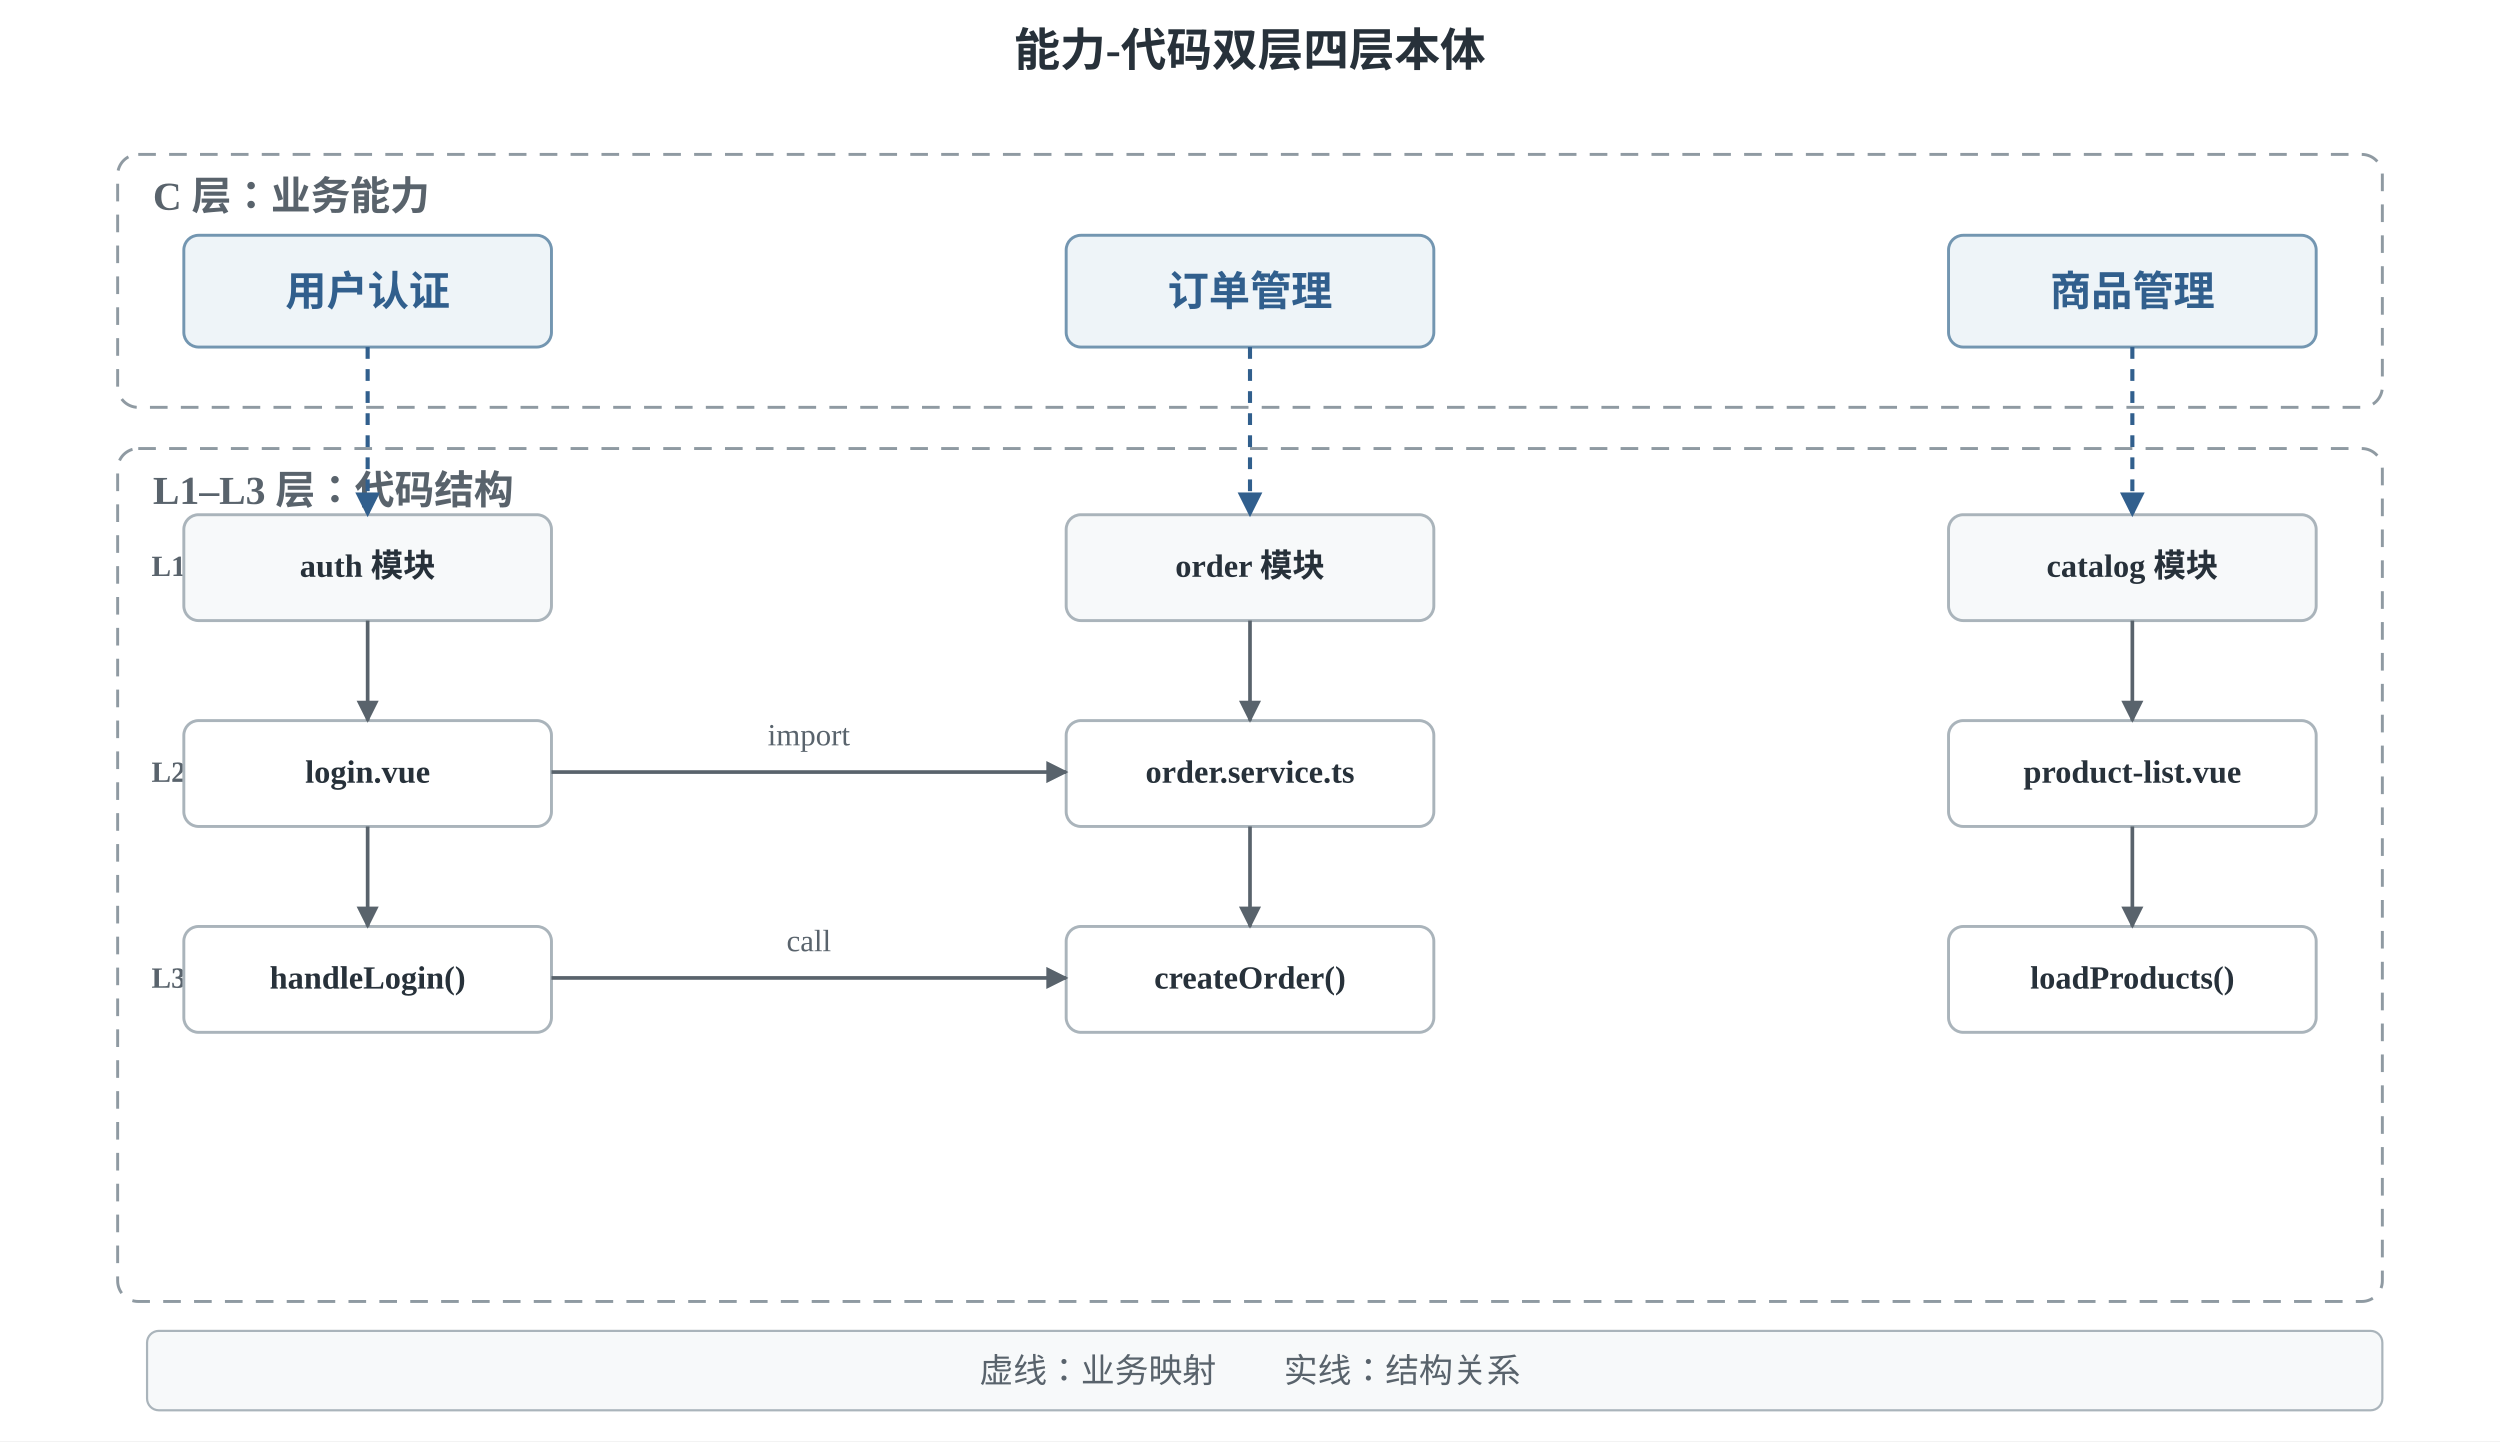
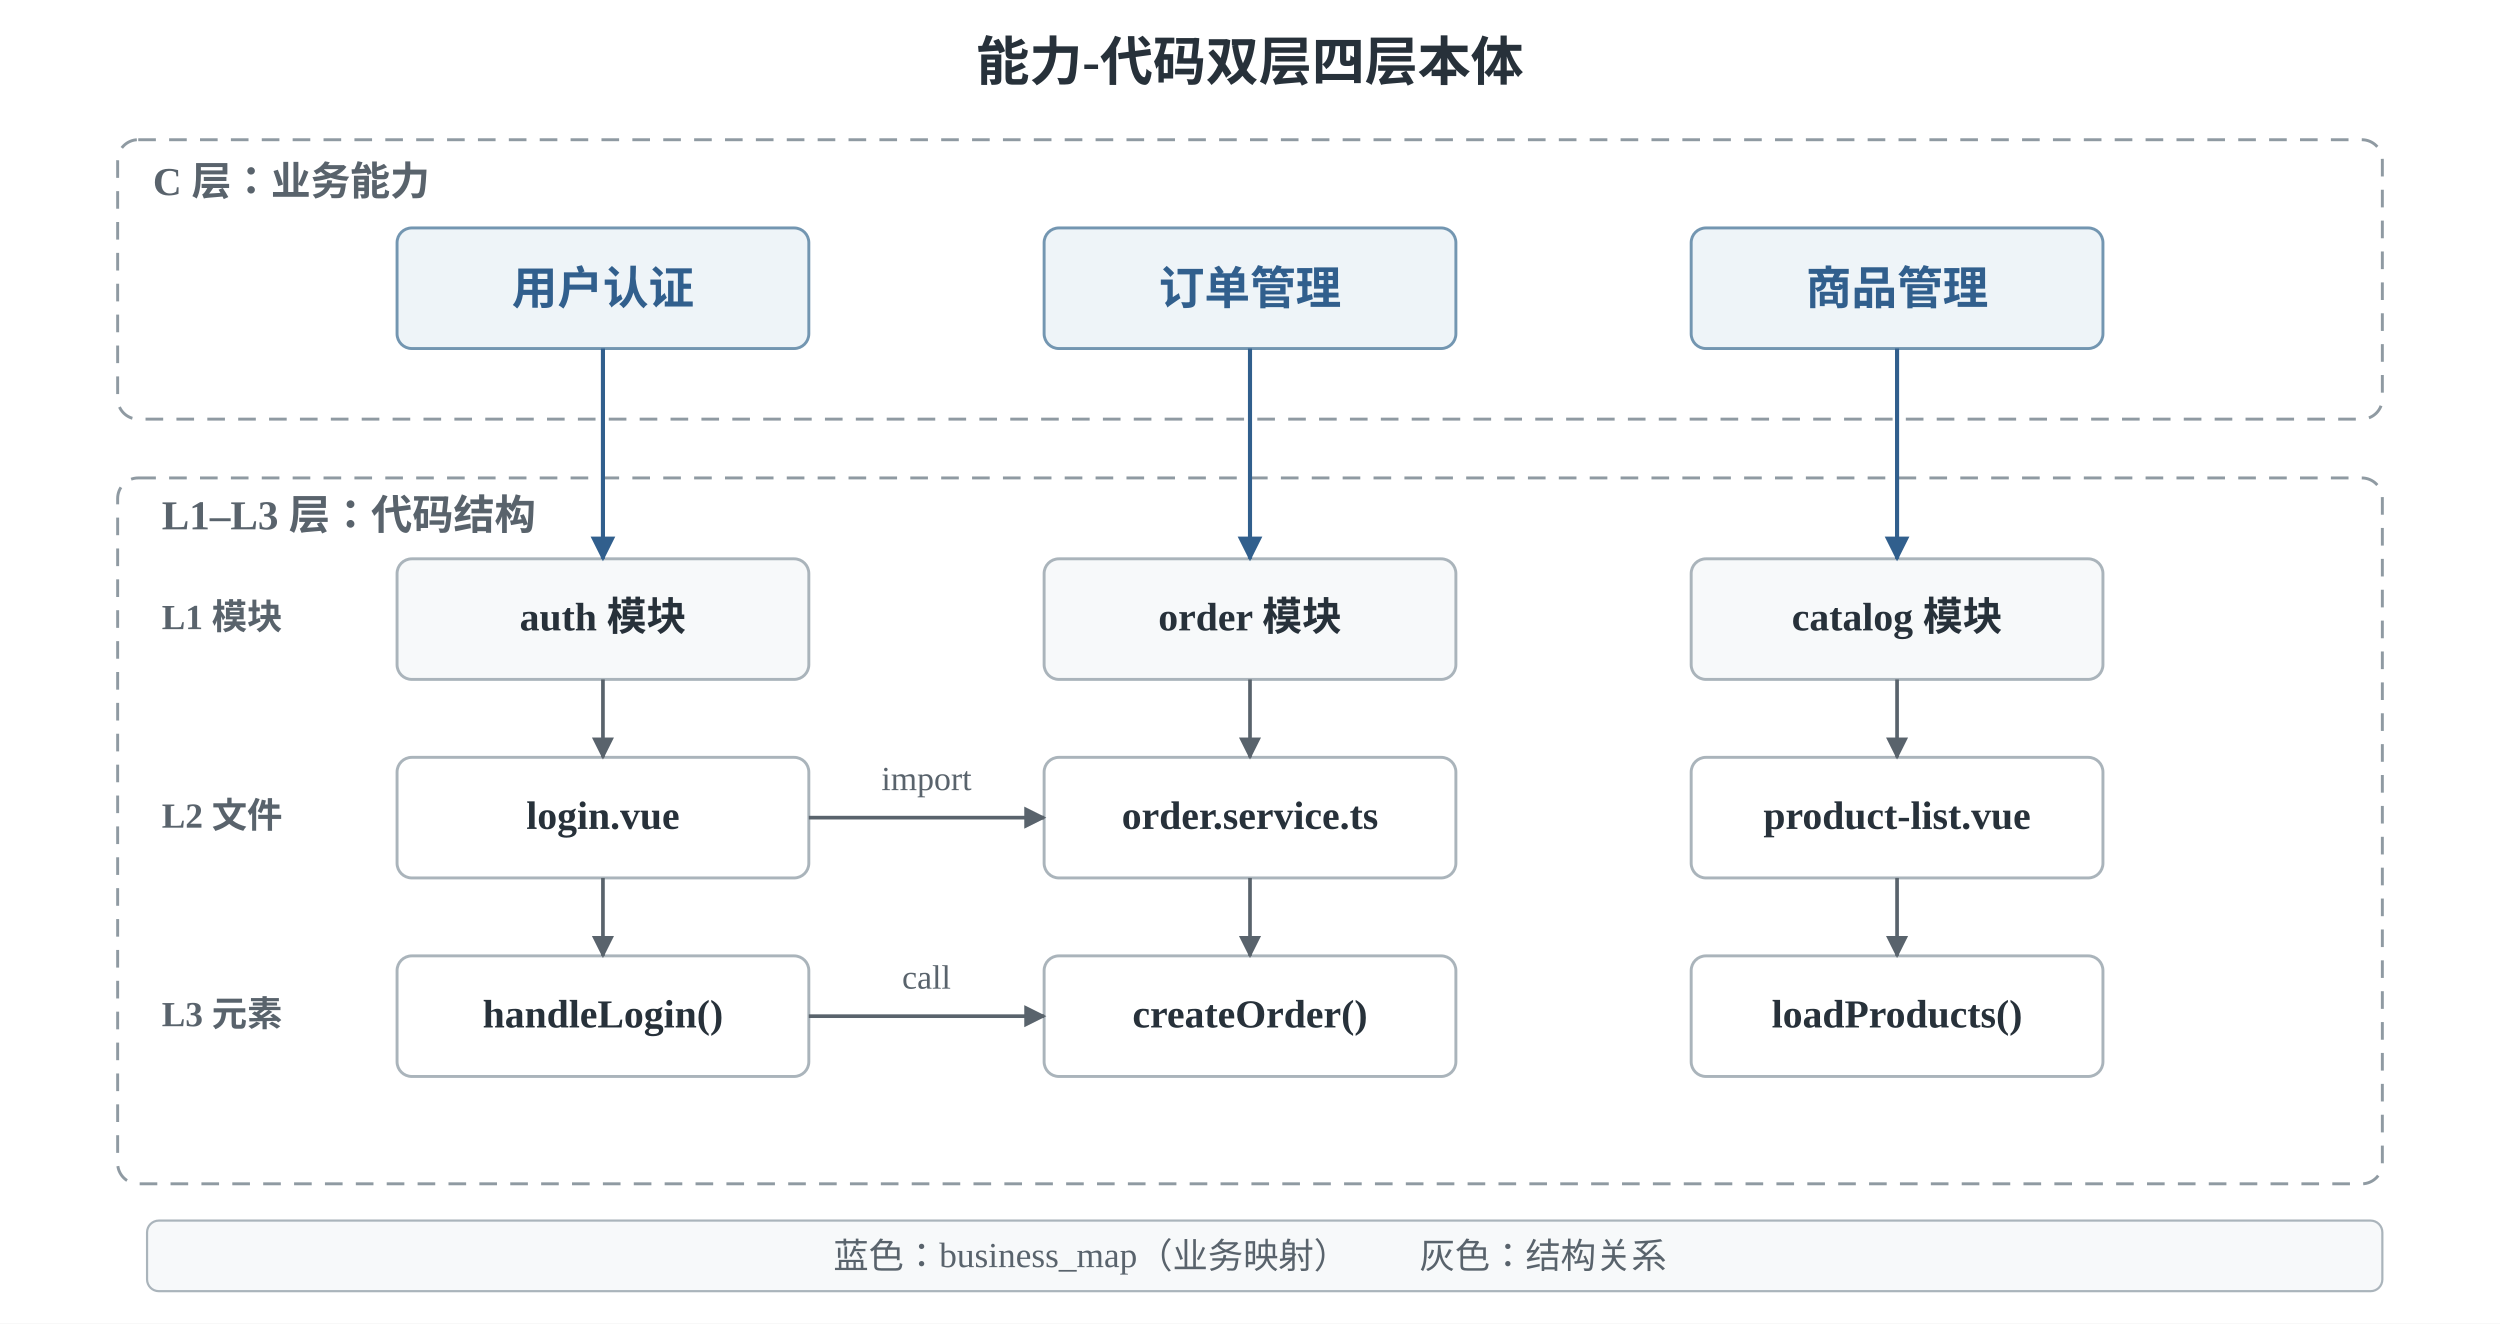
- <svg xmlns="http://www.w3.org/2000/svg" width="1700" height="980" viewBox="0 0 1700 980">
+ <svg xmlns="http://www.w3.org/2000/svg" width="1700" height="900" viewBox="0 0 1700 900">
  <defs>
    <marker id="arrow" markerWidth="6" markerHeight="6" refX="5.4" refY="3" orient="auto" markerUnits="strokeWidth">
      <path d="M0,0 L6,3 L0,6 Z" fill="#59636c" />
    </marker>
    <marker id="blueArrow" markerWidth="6" markerHeight="6" refX="5.4" refY="3" orient="auto" markerUnits="strokeWidth">
      <path d="M0,0 L6,3 L0,6 Z" fill="#315f8d" />
    </marker>
    <marker id="greenArrow" markerWidth="6" markerHeight="6" refX="5.4" refY="3" orient="auto" markerUnits="strokeWidth">
      <path d="M0,0 L6,3 L0,6 Z" fill="#5f8178" />
    </marker>
    <marker id="redArrow" markerWidth="6" markerHeight="6" refX="5.4" refY="3" orient="auto" markerUnits="strokeWidth">
      <path d="M0,0 L6,3 L0,6 Z" fill="#a15e50" />
    </marker>
    <style>.cn{font-family:Microsoft YaHei, Noto Sans CJK SC, SimSun, sans-serif;}</style>
  </defs>
-   <rect width="1700" height="980" fill="#ffffff" />
-   <text x="850" y="34" text-anchor="middle" dominant-baseline="middle" class="" style="font-size:31px;font-weight:650;fill:#27313a">能力-代码双层四层本体</text>
-   <rect x="80" y="105" width="1540" height="172" rx="14" fill="#ffffff" stroke="#8f9aa2" stroke-width="2" stroke-dasharray="12 9" />
-   <text x="104" y="135" text-anchor="start" dominant-baseline="middle" class="" style="font-size:27px;font-weight:650;fill:#59636c">C 层：业务能力</text>
-   <rect x="80" y="305" width="1540" height="580" rx="14" fill="#ffffff" stroke="#8f9aa2" stroke-width="2" stroke-dasharray="12 9" />
-   <text x="104" y="335" text-anchor="start" dominant-baseline="middle" class="" style="font-size:27px;font-weight:650;fill:#59636c">L1–L3 层：代码结构</text>
-   <rect x="125" y="160" width="250" height="76" rx="10" fill="#eef4f8" stroke="#7396b1" stroke-width="2" />
-   <text x="250" y="198" text-anchor="middle" dominant-baseline="middle" class="" style="font-size:28px;font-weight:650;fill:#315f8d">用户认证</text>
-   <rect x="725" y="160" width="250" height="76" rx="10" fill="#eef4f8" stroke="#7396b1" stroke-width="2" />
-   <text x="850" y="198" text-anchor="middle" dominant-baseline="middle" class="" style="font-size:28px;font-weight:650;fill:#315f8d">订单管理</text>
-   <rect x="1325" y="160" width="250" height="76" rx="10" fill="#eef4f8" stroke="#7396b1" stroke-width="2" />
-   <text x="1450" y="198" text-anchor="middle" dominant-baseline="middle" class="" style="font-size:28px;font-weight:650;fill:#315f8d">商品管理</text>
-   <text x="103" y="386" text-anchor="start" dominant-baseline="middle" class="" style="font-size:20px;font-weight:650;fill:#59636c">L1 模块</text>
-   <rect x="125" y="350" width="250" height="72" rx="10" fill="#f7f9fa" stroke="#aab4bb" stroke-width="2" />
-   <text x="250" y="386" text-anchor="middle" dominant-baseline="middle" class="" style="font-size:22px;font-weight:650;fill:#27313a">auth 模块</text>
-   <rect x="725" y="350" width="250" height="72" rx="10" fill="#f7f9fa" stroke="#aab4bb" stroke-width="2" />
-   <text x="850" y="386" text-anchor="middle" dominant-baseline="middle" class="" style="font-size:22px;font-weight:650;fill:#27313a">order 模块</text>
-   <rect x="1325" y="350" width="250" height="72" rx="10" fill="#f7f9fa" stroke="#aab4bb" stroke-width="2" />
-   <text x="1450" y="386" text-anchor="middle" dominant-baseline="middle" class="" style="font-size:22px;font-weight:650;fill:#27313a">catalog 模块</text>
-   <text x="103" y="526" text-anchor="start" dominant-baseline="middle" class="" style="font-size:20px;font-weight:650;fill:#59636c">L2 文件</text>
-   <rect x="125" y="490" width="250" height="72" rx="10" fill="#fff" stroke="#aab4bb" stroke-width="2" />
-   <text x="250" y="526" text-anchor="middle" dominant-baseline="middle" class="" style="font-size:22px;font-weight:650;fill:#27313a">login.vue</text>
-   <rect x="725" y="490" width="250" height="72" rx="10" fill="#fff" stroke="#aab4bb" stroke-width="2" />
-   <text x="850" y="526" text-anchor="middle" dominant-baseline="middle" class="" style="font-size:22px;font-weight:650;fill:#27313a">order.service.ts</text>
-   <rect x="1325" y="490" width="250" height="72" rx="10" fill="#fff" stroke="#aab4bb" stroke-width="2" />
-   <text x="1450" y="526" text-anchor="middle" dominant-baseline="middle" class="" style="font-size:22px;font-weight:650;fill:#27313a">product-list.vue</text>
-   <text x="103" y="666" text-anchor="start" dominant-baseline="middle" class="" style="font-size:20px;font-weight:650;fill:#59636c">L3 元素</text>
-   <rect x="125" y="630" width="250" height="72" rx="10" fill="#fff" stroke="#aab4bb" stroke-width="2" />
-   <text x="250" y="666" text-anchor="middle" dominant-baseline="middle" class="" style="font-size:22px;font-weight:650;fill:#27313a">handleLogin()</text>
-   <rect x="725" y="630" width="250" height="72" rx="10" fill="#fff" stroke="#aab4bb" stroke-width="2" />
-   <text x="850" y="666" text-anchor="middle" dominant-baseline="middle" class="" style="font-size:22px;font-weight:650;fill:#27313a">createOrder()</text>
-   <rect x="1325" y="630" width="250" height="72" rx="10" fill="#fff" stroke="#aab4bb" stroke-width="2" />
-   <text x="1450" y="666" text-anchor="middle" dominant-baseline="middle" class="" style="font-size:22px;font-weight:650;fill:#27313a">loadProducts()</text>
-   <line x1="250" y1="236" x2="250" y2="350" stroke="#315f8d" stroke-width="2.8" stroke-dasharray="8 7" marker-end="url(#blueArrow)" />
-   <line x1="250" y1="422" x2="250" y2="490" stroke="#59636c" stroke-width="2.5" marker-end="url(#arrow)" />
-   <line x1="250" y1="562" x2="250" y2="630" stroke="#59636c" stroke-width="2.5" marker-end="url(#arrow)" />
-   <line x1="850" y1="236" x2="850" y2="350" stroke="#315f8d" stroke-width="2.8" stroke-dasharray="8 7" marker-end="url(#blueArrow)" />
-   <line x1="850" y1="422" x2="850" y2="490" stroke="#59636c" stroke-width="2.5" marker-end="url(#arrow)" />
-   <line x1="850" y1="562" x2="850" y2="630" stroke="#59636c" stroke-width="2.5" marker-end="url(#arrow)" />
-   <line x1="1450" y1="236" x2="1450" y2="350" stroke="#315f8d" stroke-width="2.8" stroke-dasharray="8 7" marker-end="url(#blueArrow)" />
-   <line x1="1450" y1="422" x2="1450" y2="490" stroke="#59636c" stroke-width="2.5" marker-end="url(#arrow)" />
-   <line x1="1450" y1="562" x2="1450" y2="630" stroke="#59636c" stroke-width="2.5" marker-end="url(#arrow)" />
-   <line x1="375" y1="525" x2="725" y2="525" stroke="#59636c" stroke-width="2.5" marker-end="url(#arrow)" />
-   <text x="550" y="502" text-anchor="middle" dominant-baseline="middle" class="" style="font-size:21px;font-weight:400;fill:#59636c">import</text>
-   <line x1="375" y1="665" x2="725" y2="665" stroke="#59636c" stroke-width="2.5" marker-end="url(#arrow)" />
-   <text x="550" y="642" text-anchor="middle" dominant-baseline="middle" class="" style="font-size:21px;font-weight:400;fill:#59636c">call</text>
-   <rect x="100" y="905" width="1520" height="54" rx="8" fill="#f7f9fa" stroke="#aab4bb" stroke-width="1.5" />
-   <text x="850" y="932" text-anchor="middle" dominant-baseline="middle" class="" style="font-size:23px;font-weight:400;fill:#59636c">虚线：业务映射　　实线：结构关系</text>
+   <rect width="1700" height="900" fill="#ffffff" />
+   <text x="850" y="42" text-anchor="middle" dominant-baseline="middle" class="" style="font-size:36px;font-weight:650;fill:#27313a">能力-代码双层四层本体</text>
+   <rect x="80" y="95" width="1540" height="190" rx="14" fill="#ffffff" stroke="#8f9aa2" stroke-width="2" stroke-dasharray="12 9" />
+   <text x="104" y="125" text-anchor="start" dominant-baseline="middle" class="" style="font-size:27px;font-weight:650;fill:#59636c">C 层：业务能力</text>
+   <rect x="80" y="325" width="1540" height="480" rx="14" fill="#ffffff" stroke="#8f9aa2" stroke-width="2" stroke-dasharray="12 9" />
+   <text x="104" y="355" text-anchor="start" dominant-baseline="middle" class="" style="font-size:27px;font-weight:650;fill:#59636c" />
+   <text x="110" y="352" text-anchor="start" dominant-baseline="middle" class="" style="font-size:28px;font-weight:650;fill:#59636c">L1–L3 层：代码结构</text>
+   <rect x="270" y="155" width="280" height="82" rx="10" fill="#eef4f8" stroke="#7396b1" stroke-width="2" />
+   <text x="410" y="196" text-anchor="middle" dominant-baseline="middle" class="" style="font-size:31px;font-weight:650;fill:#315f8d">用户认证</text>
+   <rect x="710" y="155" width="280" height="82" rx="10" fill="#eef4f8" stroke="#7396b1" stroke-width="2" />
+   <text x="850" y="196" text-anchor="middle" dominant-baseline="middle" class="" style="font-size:31px;font-weight:650;fill:#315f8d">订单管理</text>
+   <rect x="1150" y="155" width="280" height="82" rx="10" fill="#eef4f8" stroke="#7396b1" stroke-width="2" />
+   <text x="1290" y="196" text-anchor="middle" dominant-baseline="middle" class="" style="font-size:31px;font-weight:650;fill:#315f8d">商品管理</text>
+   <text x="110" y="421" text-anchor="start" dominant-baseline="middle" class="" style="font-size:24px;font-weight:650;fill:#59636c">L1 模块</text>
+   <rect x="270" y="380" width="280" height="82" rx="10" fill="#f7f9fa" stroke="#aab4bb" stroke-width="2" />
+   <text x="410" y="421" text-anchor="middle" dominant-baseline="middle" class="" style="font-size:27px;font-weight:650;fill:#27313a">auth 模块</text>
+   <rect x="710" y="380" width="280" height="82" rx="10" fill="#f7f9fa" stroke="#aab4bb" stroke-width="2" />
+   <text x="850" y="421" text-anchor="middle" dominant-baseline="middle" class="" style="font-size:27px;font-weight:650;fill:#27313a">order 模块</text>
+   <rect x="1150" y="380" width="280" height="82" rx="10" fill="#f7f9fa" stroke="#aab4bb" stroke-width="2" />
+   <text x="1290" y="421" text-anchor="middle" dominant-baseline="middle" class="" style="font-size:27px;font-weight:650;fill:#27313a">catalog 模块</text>
+   <text x="110" y="556" text-anchor="start" dominant-baseline="middle" class="" style="font-size:24px;font-weight:650;fill:#59636c">L2 文件</text>
+   <rect x="270" y="515" width="280" height="82" rx="10" fill="#fff" stroke="#aab4bb" stroke-width="2" />
+   <text x="410" y="556" text-anchor="middle" dominant-baseline="middle" class="" style="font-size:27px;font-weight:650;fill:#27313a">login.vue</text>
+   <rect x="710" y="515" width="280" height="82" rx="10" fill="#fff" stroke="#aab4bb" stroke-width="2" />
+   <text x="850" y="556" text-anchor="middle" dominant-baseline="middle" class="" style="font-size:27px;font-weight:650;fill:#27313a">order.service.ts</text>
+   <rect x="1150" y="515" width="280" height="82" rx="10" fill="#fff" stroke="#aab4bb" stroke-width="2" />
+   <text x="1290" y="556" text-anchor="middle" dominant-baseline="middle" class="" style="font-size:27px;font-weight:650;fill:#27313a">product-list.vue</text>
+   <text x="110" y="691" text-anchor="start" dominant-baseline="middle" class="" style="font-size:24px;font-weight:650;fill:#59636c">L3 元素</text>
+   <rect x="270" y="650" width="280" height="82" rx="10" fill="#fff" stroke="#aab4bb" stroke-width="2" />
+   <text x="410" y="691" text-anchor="middle" dominant-baseline="middle" class="" style="font-size:27px;font-weight:650;fill:#27313a">handleLogin()</text>
+   <rect x="710" y="650" width="280" height="82" rx="10" fill="#fff" stroke="#aab4bb" stroke-width="2" />
+   <text x="850" y="691" text-anchor="middle" dominant-baseline="middle" class="" style="font-size:27px;font-weight:650;fill:#27313a">createOrder()</text>
+   <rect x="1150" y="650" width="280" height="82" rx="10" fill="#fff" stroke="#aab4bb" stroke-width="2" />
+   <text x="1290" y="691" text-anchor="middle" dominant-baseline="middle" class="" style="font-size:27px;font-weight:650;fill:#27313a">loadProducts()</text>
+   <line x1="410" y1="237" x2="410" y2="380" stroke="#315f8d" stroke-width="2.8" marker-end="url(#blueArrow)" />
+   <line x1="410" y1="462" x2="410" y2="515" stroke="#59636c" stroke-width="2.5" marker-end="url(#arrow)" />
+   <line x1="410" y1="597" x2="410" y2="650" stroke="#59636c" stroke-width="2.5" marker-end="url(#arrow)" />
+   <line x1="850" y1="237" x2="850" y2="380" stroke="#315f8d" stroke-width="2.8" marker-end="url(#blueArrow)" />
+   <line x1="850" y1="462" x2="850" y2="515" stroke="#59636c" stroke-width="2.5" marker-end="url(#arrow)" />
+   <line x1="850" y1="597" x2="850" y2="650" stroke="#59636c" stroke-width="2.5" marker-end="url(#arrow)" />
+   <line x1="1290" y1="237" x2="1290" y2="380" stroke="#315f8d" stroke-width="2.8" marker-end="url(#blueArrow)" />
+   <line x1="1290" y1="462" x2="1290" y2="515" stroke="#59636c" stroke-width="2.5" marker-end="url(#arrow)" />
+   <line x1="1290" y1="597" x2="1290" y2="650" stroke="#59636c" stroke-width="2.5" marker-end="url(#arrow)" />
+   <line x1="550" y1="556" x2="710" y2="556" stroke="#59636c" stroke-width="2.5" marker-end="url(#arrow)" />
+   <text x="630" y="532" text-anchor="middle" dominant-baseline="middle" class="" style="font-size:23px;font-weight:400;fill:#59636c">import</text>
+   <line x1="550" y1="691" x2="710" y2="691" stroke="#59636c" stroke-width="2.5" marker-end="url(#arrow)" />
+   <text x="630" y="667" text-anchor="middle" dominant-baseline="middle" class="" style="font-size:23px;font-weight:400;fill:#59636c">call</text>
+   <rect x="100" y="830" width="1520" height="48" rx="8" fill="#f7f9fa" stroke="#aab4bb" stroke-width="1.5" />
+   <text x="850" y="854" text-anchor="middle" dominant-baseline="middle" class="" style="font-size:24px;font-weight:400;fill:#59636c">蓝色：business_map（业务映射）　　灰色：结构关系</text>
</svg>
